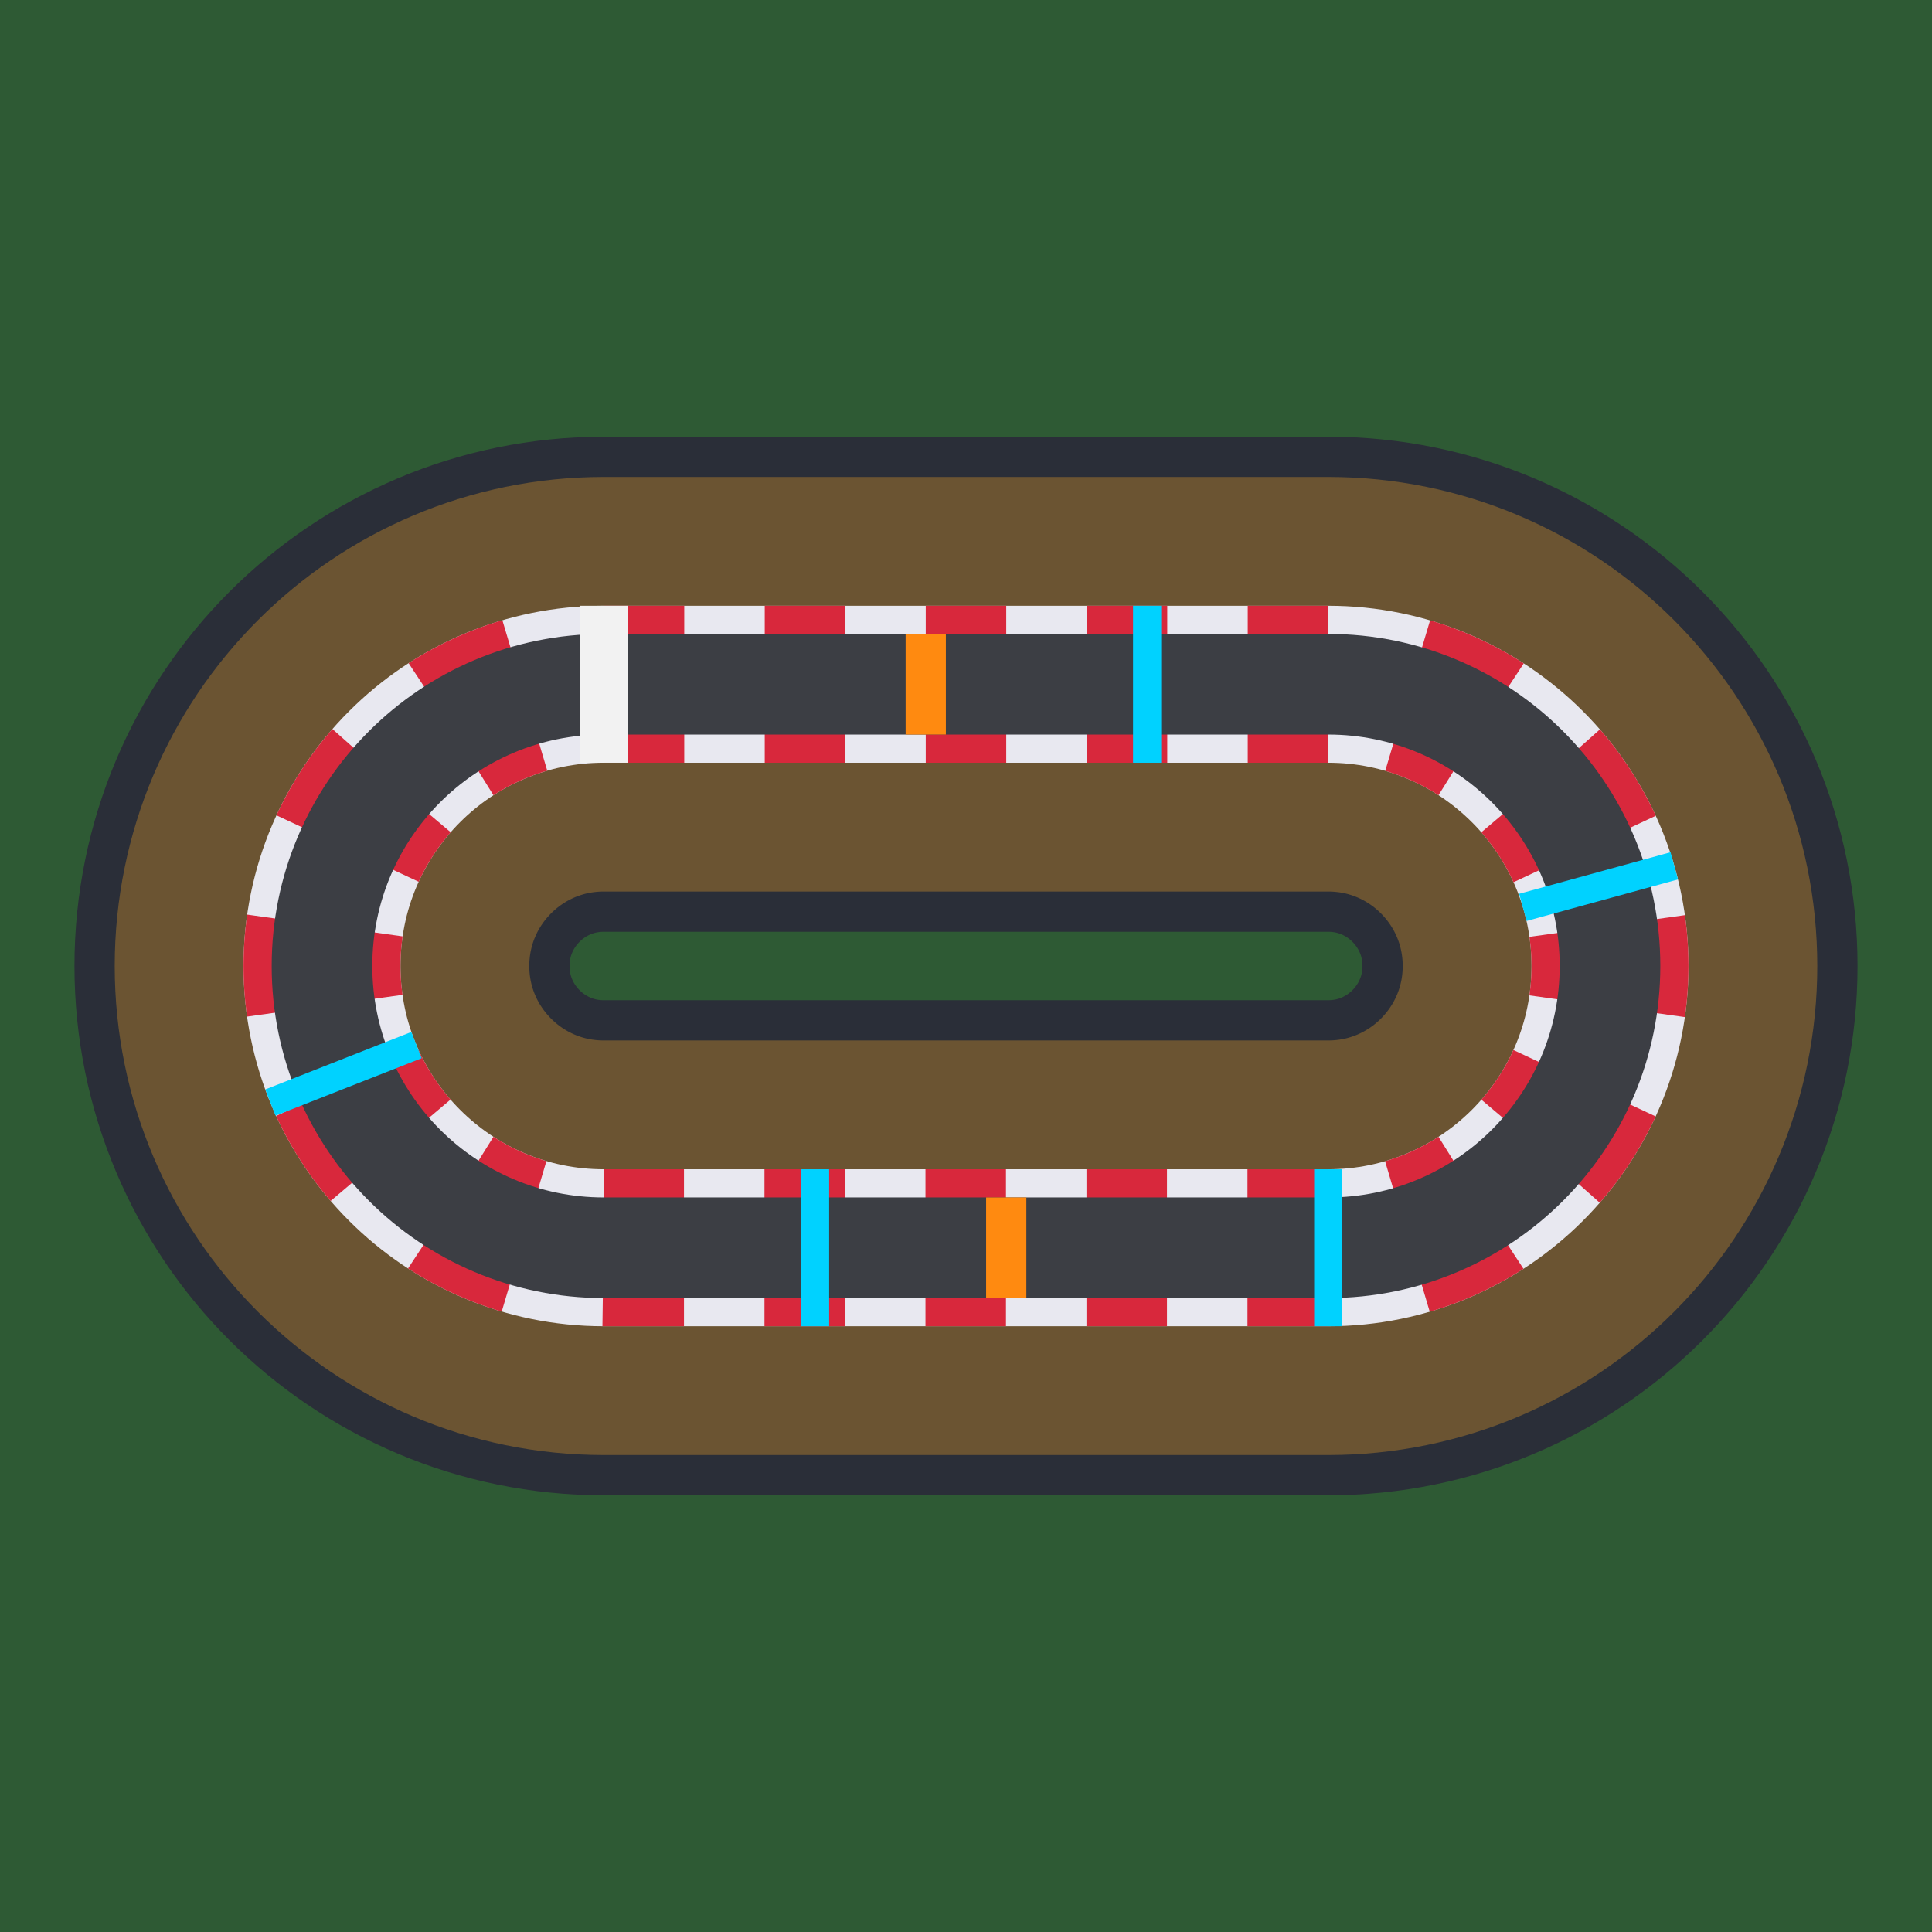
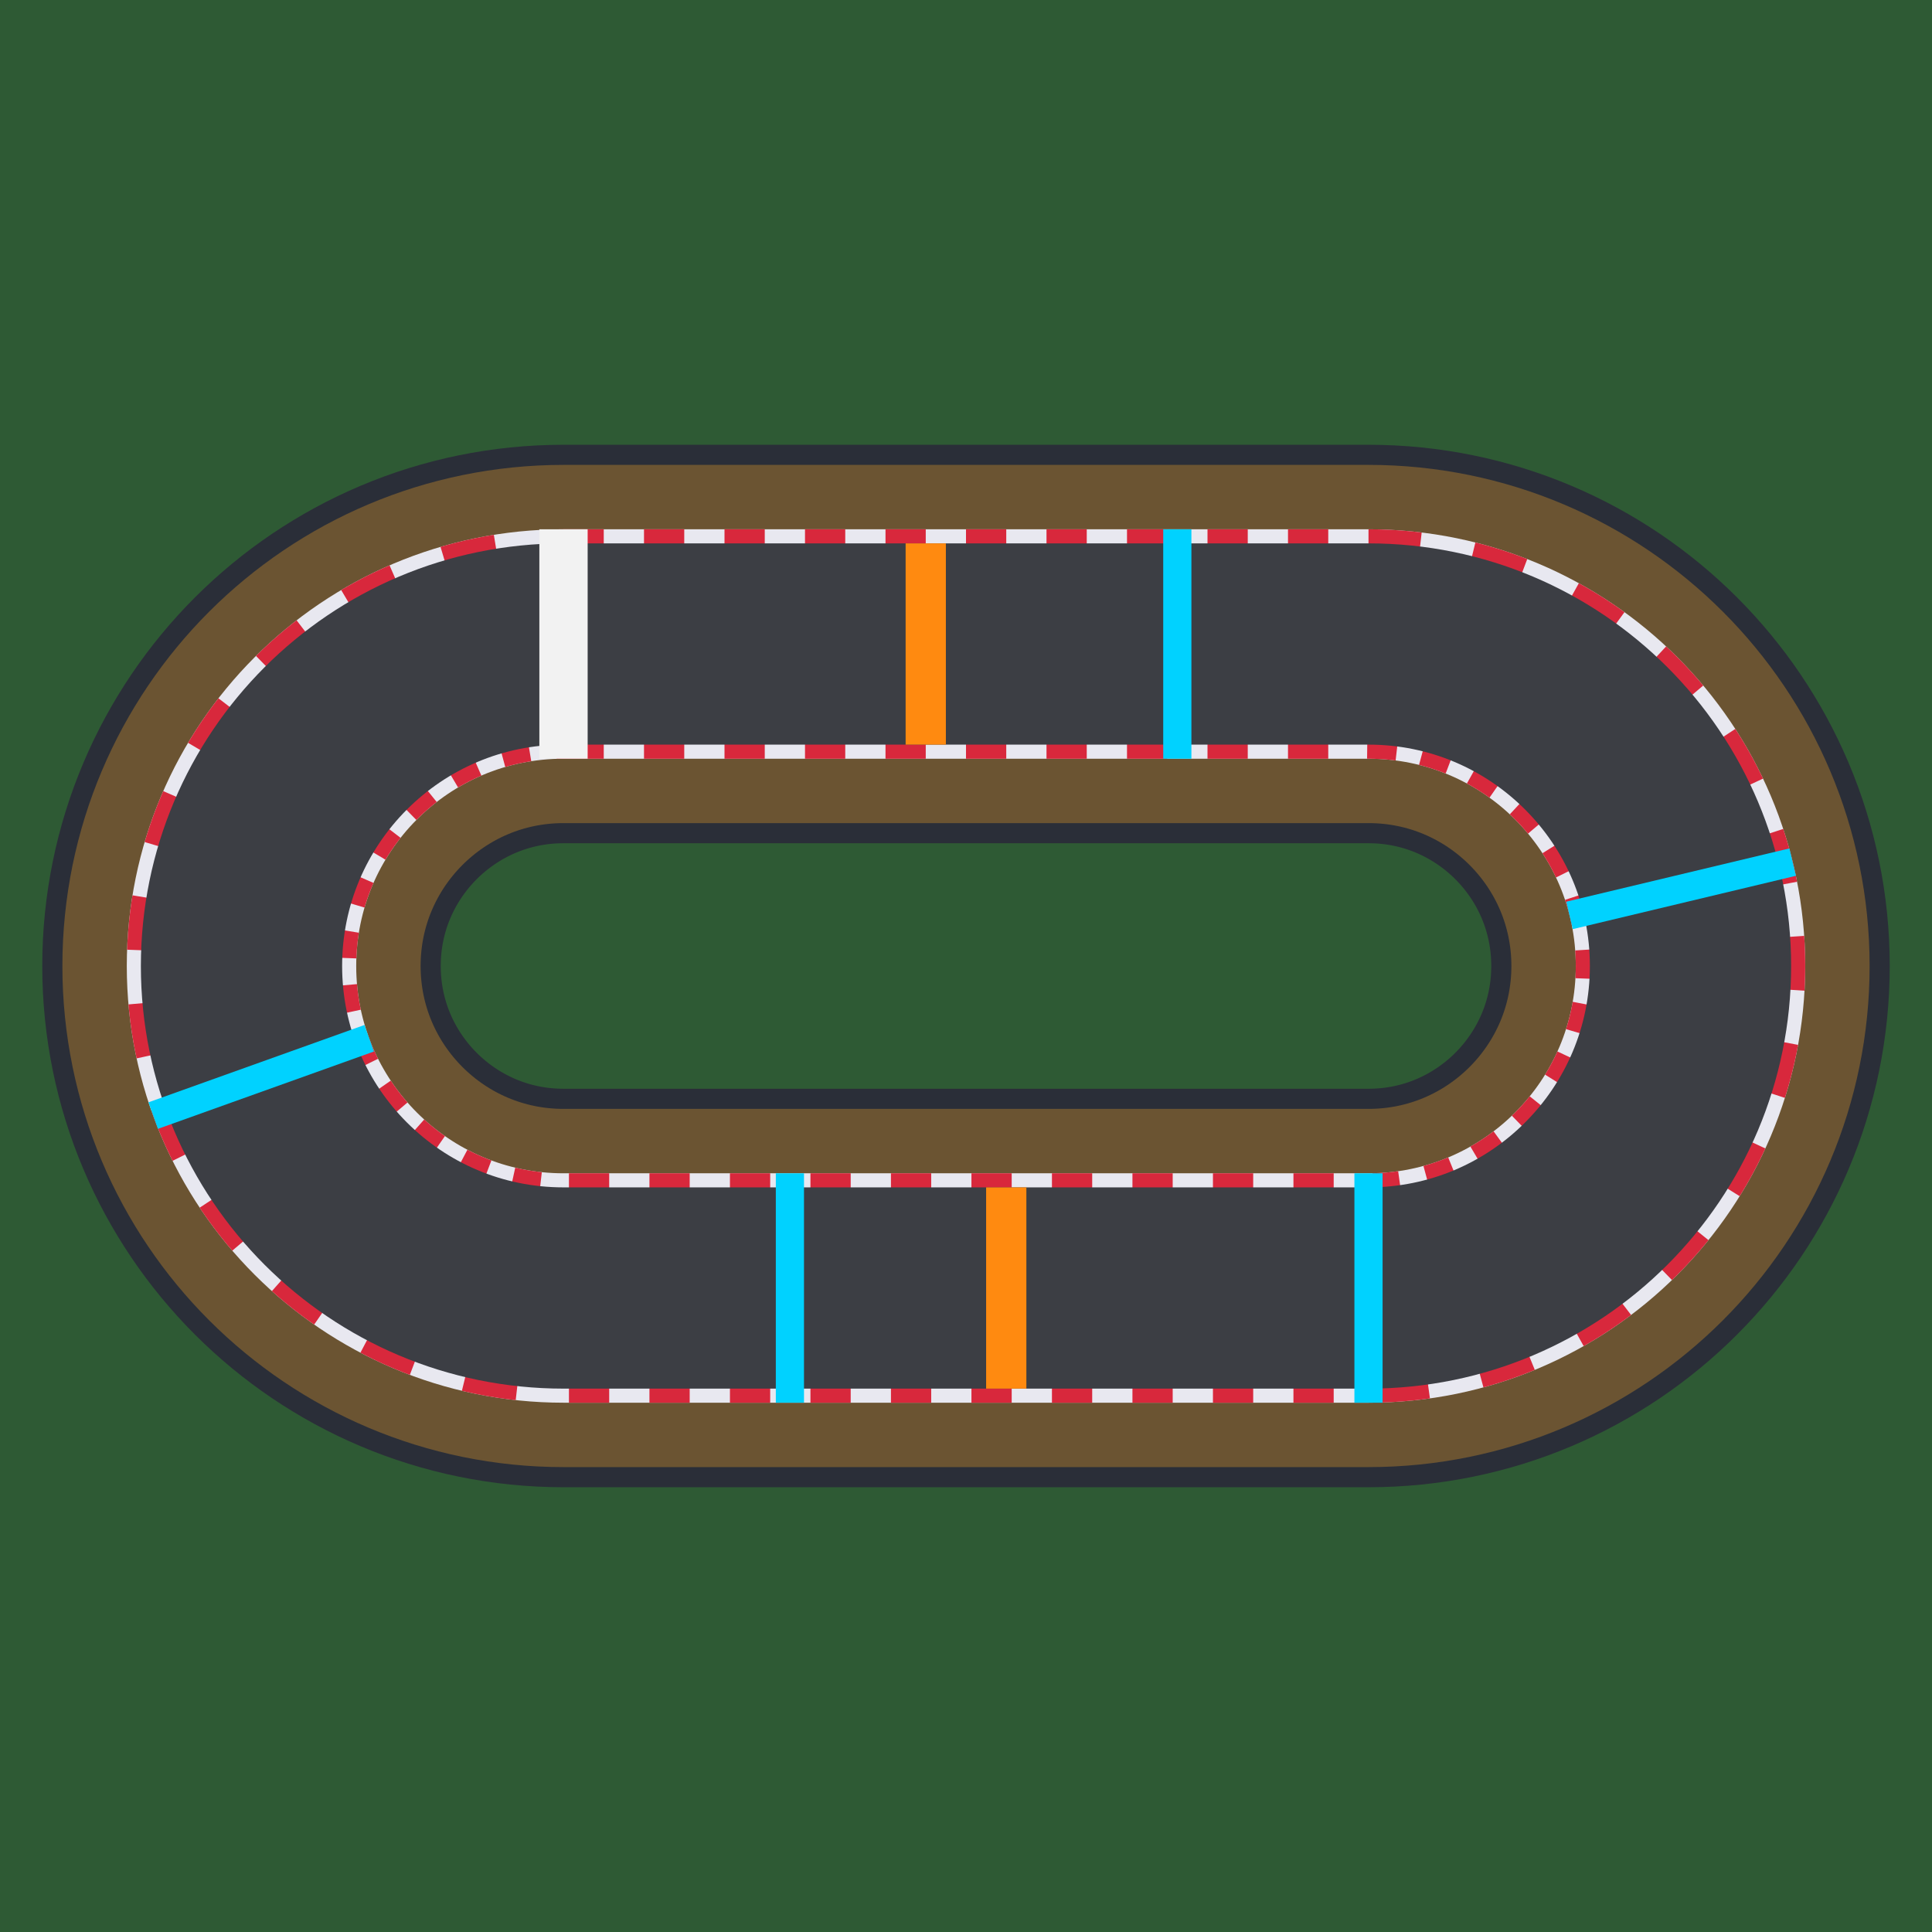
- <svg xmlns="http://www.w3.org/2000/svg" width="768" height="768" viewBox="0 0 48 48" shape-rendering="geometricPrecision">
-   <rect x="0" y="0" width="48" height="48" fill="#2E5A34" />
-   <path d="M 15 17 L 33 17 A 7 7 0 0 1 33 31 L 15 31 A 7 7 0 0 1 15 17 Z" fill="none" stroke="#2A2E38" stroke-width="12.3" stroke-linecap="butt" />
-   <path d="M 15 17 L 33 17 A 7 7 0 0 1 33 31 L 15 31 A 7 7 0 0 1 15 17 Z" fill="none" stroke="#6B5432" stroke-width="10.3" stroke-linecap="butt" />
-   <path d="M 15 17 L 33 17 A 7 7 0 0 1 33 31 L 15 31 A 7 7 0 0 1 15 17 Z" fill="none" stroke="#E8E8F0" stroke-width="3.9" stroke-linecap="butt" />
-   <path d="M 15 17 L 33 17 A 7 7 0 0 1 33 31 L 15 31 A 7 7 0 0 1 15 17 Z" fill="none" stroke="#D8283C" stroke-width="3.9" stroke-linecap="butt" stroke-dasharray="2.00 2.00" stroke-dashoffset="0.00" />
-   <path d="M 15 17 L 33 17 A 7 7 0 0 1 33 31 L 15 31 A 7 7 0 0 1 15 17 Z" fill="none" stroke="#3C3E44" stroke-width="2.5" stroke-linecap="butt" />
-   <polygon points="14.4,15.05 14.4,18.95 15.6,18.95 15.6,15.05" fill="#F2F2F2" stroke="none" />
-   <polygon points="28.15,15.05 28.15,18.95 28.85,18.95 28.85,15.05" fill="#00D2FF" stroke="none" />
-   <polygon points="41.504,21.174 37.743,22.206 37.928,22.881 41.69,21.849" fill="#00D2FF" stroke="none" />
-   <polygon points="33.35,32.95 33.35,29.05 32.65,29.05 32.65,32.95" fill="#00D2FF" stroke="none" />
-   <polygon points="20.6,32.95 20.6,29.05 19.9,29.05 19.9,32.95" fill="#00D2FF" stroke="none" />
-   <polygon points="6.846,27.718 10.476,26.291 10.219,25.639 6.59,27.067" fill="#00D2FF" stroke="none" />
-   <polygon points="22.5,15.75 22.5,18.25 23.5,18.25 23.5,15.75" fill="#FF8A10" stroke="none" />
-   <polygon points="25.5,32.25 25.5,29.75 24.5,29.75 24.5,32.25" fill="#FF8A10" stroke="none" />
+ <svg xmlns="http://www.w3.org/2000/svg" width="768" height="768" viewBox="0 0 96 96" shape-rendering="geometricPrecision">
+   <rect x="0" y="0" width="96" height="96" fill="#2E5A34" />
+   <path d="M 28 32 L 68 32 A 16 16 0 0 1 68 64 L 28 64 A 16 16 0 0 1 28 32 Z" fill="none" stroke="#2A2E38" stroke-width="19.8" stroke-linecap="butt" />
+   <path d="M 28 32 L 68 32 A 16 16 0 0 1 68 64 L 28 64 A 16 16 0 0 1 28 32 Z" fill="none" stroke="#6B5432" stroke-width="17.8" stroke-linecap="butt" />
+   <path d="M 28 32 L 68 32 A 16 16 0 0 1 68 64 L 28 64 A 16 16 0 0 1 28 32 Z" fill="none" stroke="#E8E8F0" stroke-width="11.4" stroke-linecap="butt" />
+   <path d="M 28 32 L 68 32 A 16 16 0 0 1 68 64 L 28 64 A 16 16 0 0 1 28 32 Z" fill="none" stroke="#D8283C" stroke-width="11.4" stroke-linecap="butt" stroke-dasharray="2.00 2.00" stroke-dashoffset="0.00" />
+   <path d="M 28 32 L 68 32 A 16 16 0 0 1 68 64 L 28 64 A 16 16 0 0 1 28 32 Z" fill="none" stroke="#3C3E44" stroke-width="10" stroke-linecap="butt" />
+   <polygon points="26.8,26.3 26.8,37.7 29.2,37.7 29.2,26.3" fill="#F2F2F2" stroke="none" />
+   <polygon points="57.8,26.3 57.8,37.7 59.2,37.7 59.2,26.3" fill="#00D2FF" stroke="none" />
+   <polygon points="88.914,42.157 77.826,44.805 78.151,46.167 89.239,43.518" fill="#00D2FF" stroke="none" />
+   <polygon points="68.7,69.7 68.7,58.3 67.3,58.3 67.3,69.7" fill="#00D2FF" stroke="none" />
+   <polygon points="39.95,69.7 39.95,58.3 38.55,58.3 38.55,69.7" fill="#00D2FF" stroke="none" />
+   <polygon points="7.849,56.092 18.581,52.249 18.11,50.931 7.377,54.774" fill="#00D2FF" stroke="none" />
+   <polygon points="45,27 45,37 47,37 47,27" fill="#FF8A10" stroke="none" />
+   <polygon points="51,69 51,59 49,59 49,69" fill="#FF8A10" stroke="none" />
</svg>
